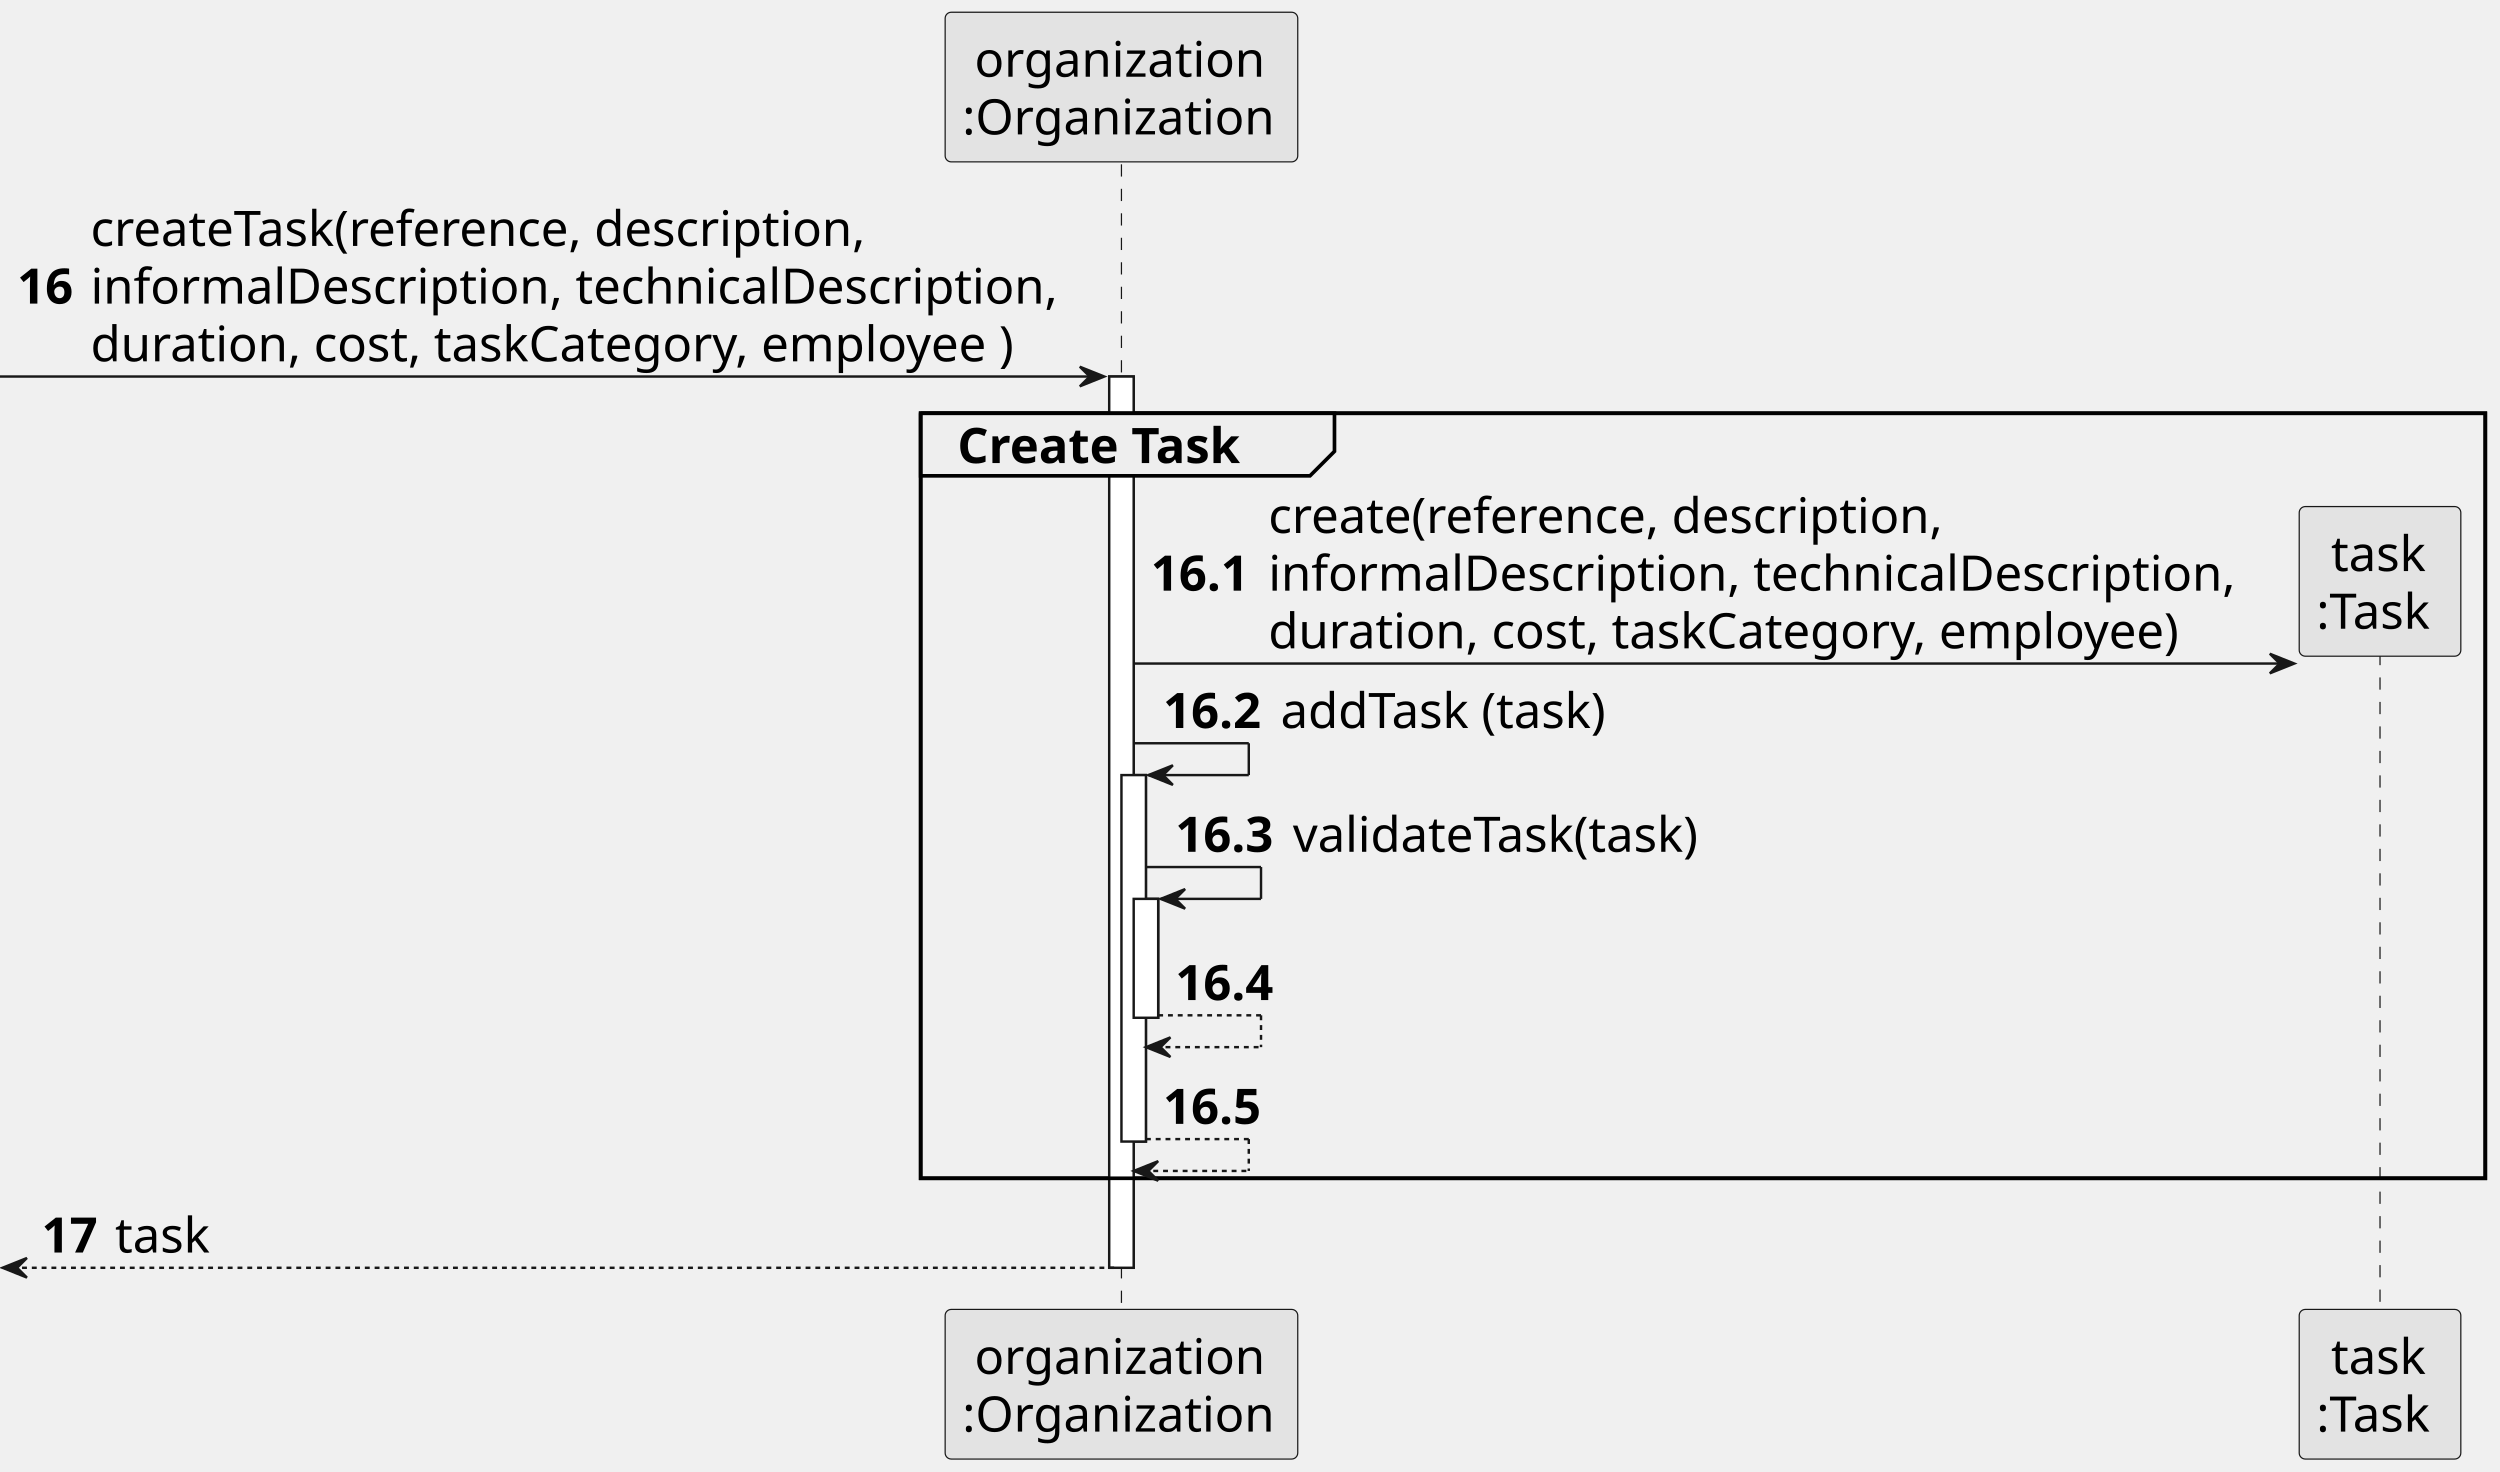
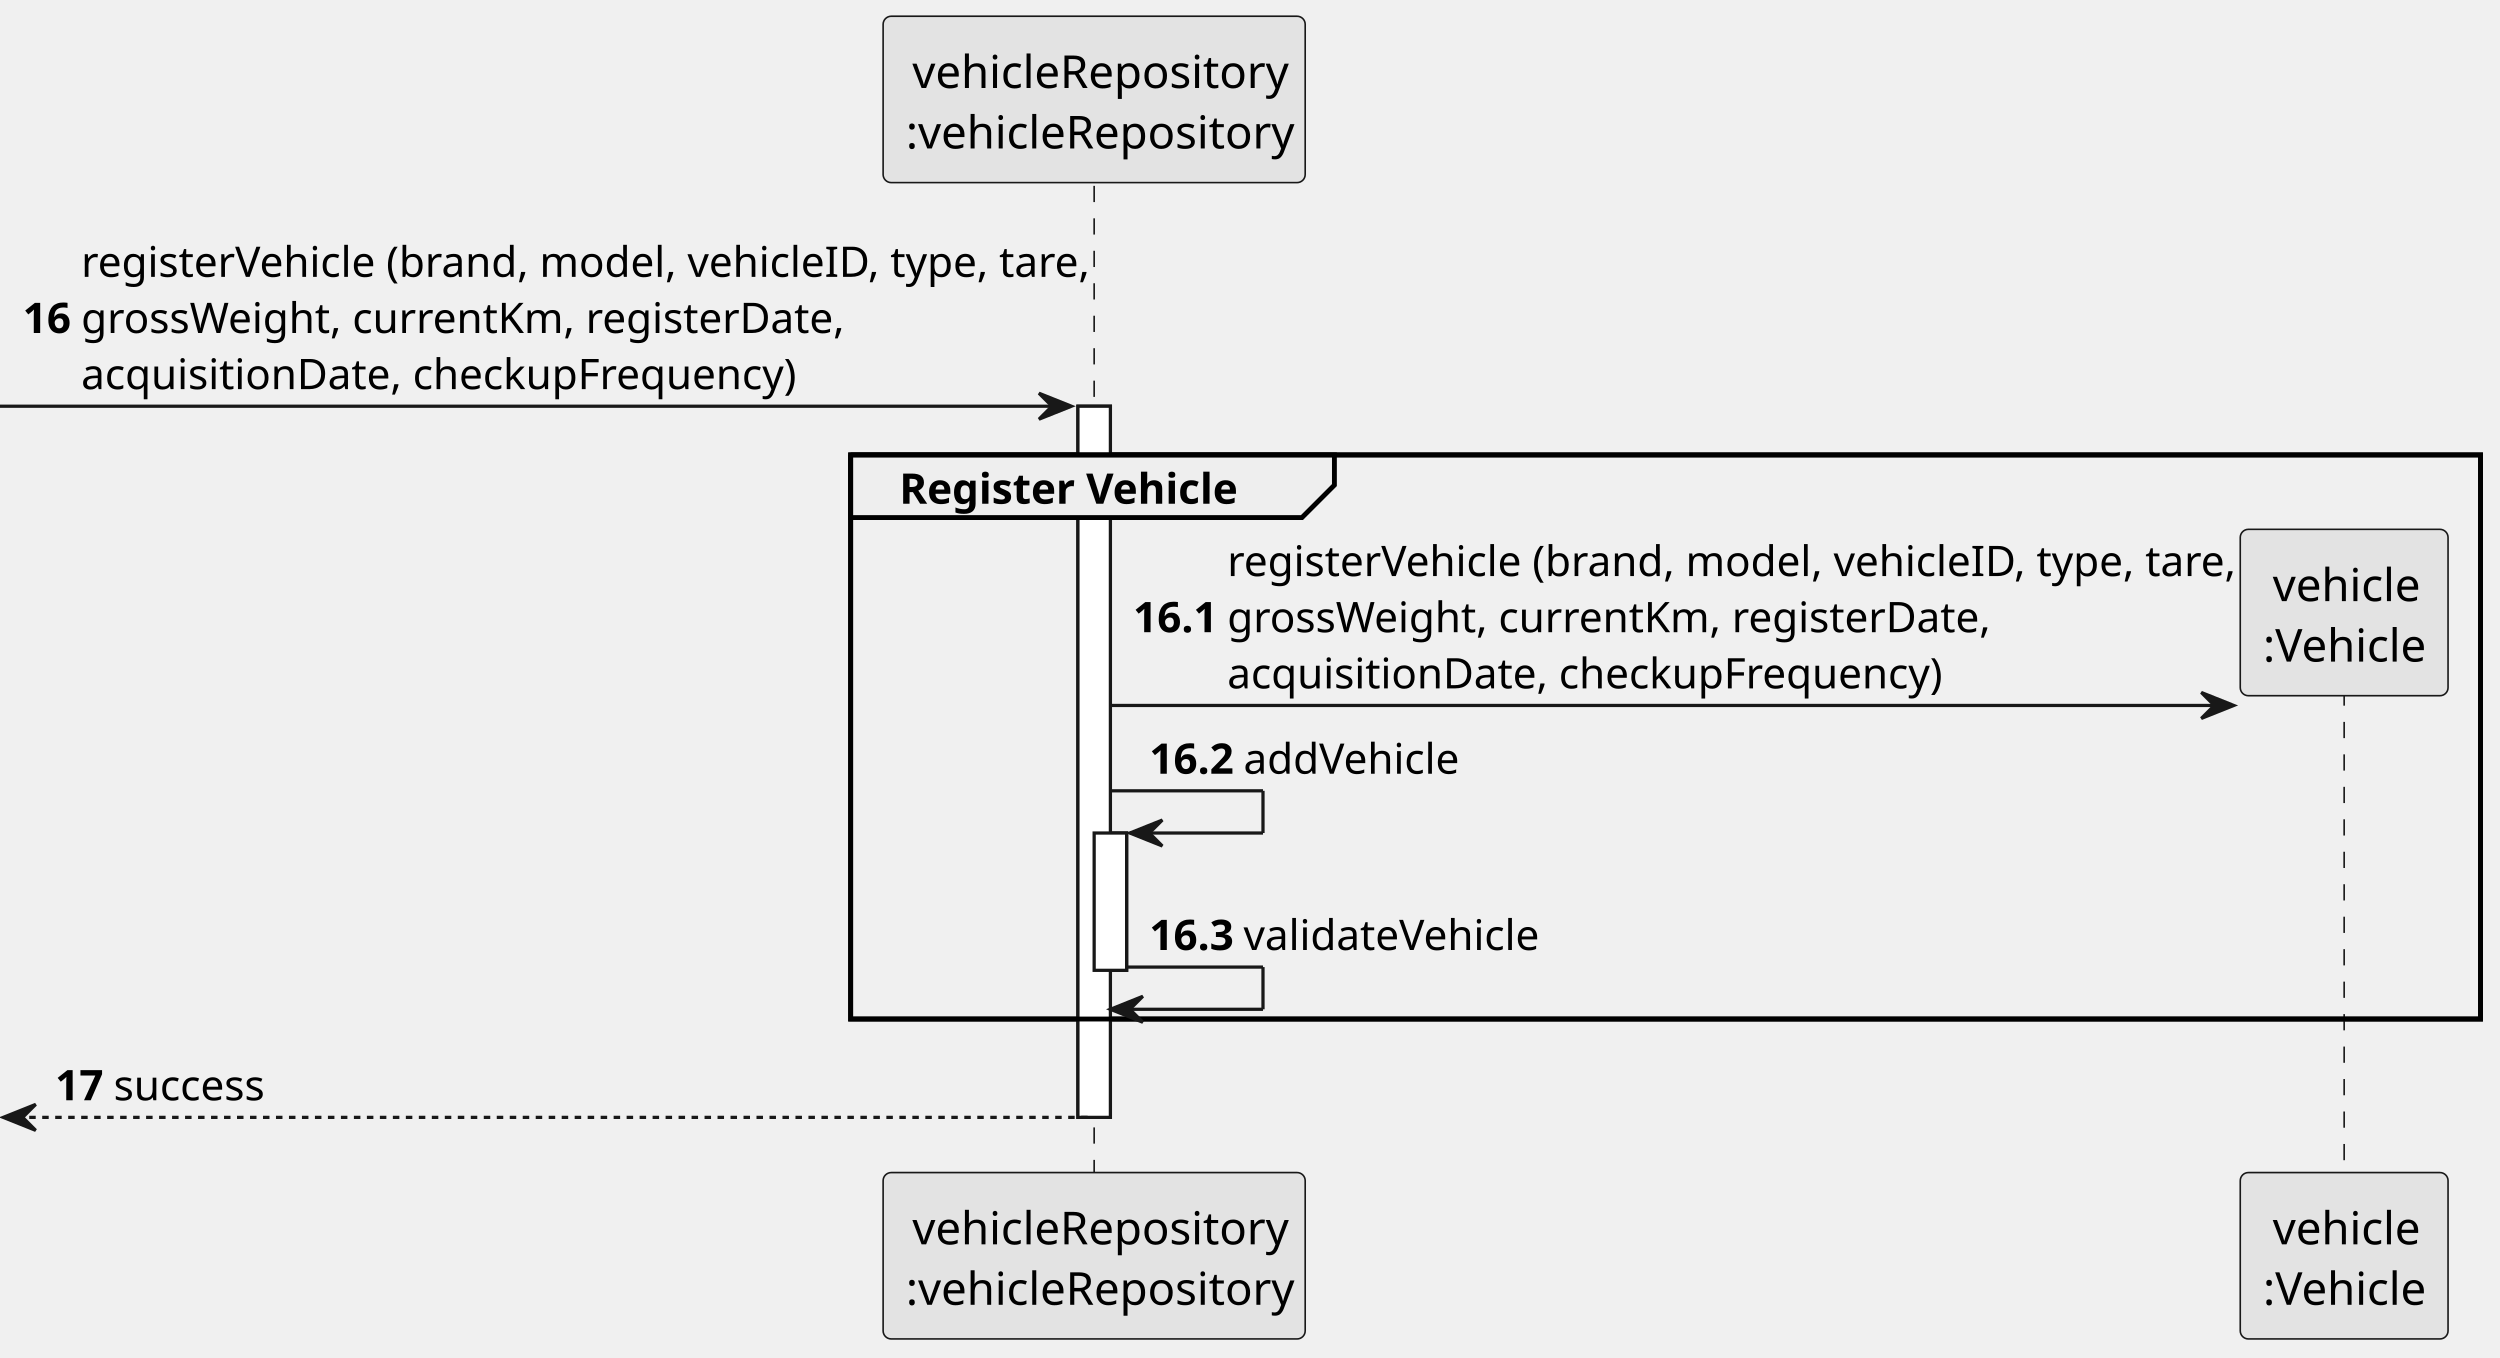
- <svg xmlns="http://www.w3.org/2000/svg" contentStyleType="text/css" height="601px" preserveAspectRatio="none" style="width:1021px;height:601px;background:#FFFFFF;" version="1.1" viewBox="0 0 1021 601" width="1021px" zoomAndPan="magnify">
+ <svg xmlns="http://www.w3.org/2000/svg" contentStyleType="text/css" height="418px" preserveAspectRatio="none" style="width:770px;height:418px;background:#FFFFFF;" version="1.1" viewBox="0 0 770 418" width="770px" zoomAndPan="magnify">
  <defs />
  <g>
-     <rect fill="#FFFFFF" height="363.992" style="stroke:#181818;stroke-width:1.0;" width="10" x="453" y="153.773" />
-     <rect fill="#FFFFFF" height="149.664" style="stroke:#181818;stroke-width:1.0;" width="10" x="458" y="316.547" />
-     <rect fill="#FFFFFF" height="48.555" style="stroke:#181818;stroke-width:1.0;" width="10" x="463" y="367.102" />
-     <rect fill="none" height="312.438" style="stroke:#000000;stroke-width:1.5;" width="639" x="376" y="168.773" />
-     <line style="stroke:#181818;stroke-width:0.5;stroke-dasharray:5.0,5.0;" x1="458" x2="458" y1="67.109" y2="535.766" />
-     <line style="stroke:#181818;stroke-width:0.5;stroke-dasharray:5.0,5.0;" x1="972" x2="972" y1="246.66" y2="535.766" />
-     <rect fill="#E3E3E3" height="61.109" rx="2.5" ry="2.5" style="stroke:#181818;stroke-width:0.5;" width="144" x="386" y="5" />
-     <text fill="#000000" font-family="sans-serif" font-size="20" lengthAdjust="spacing" textLength="120" x="398" y="31.336">organization</text>
-     <text fill="#000000" font-family="sans-serif" font-size="20" lengthAdjust="spacing" textLength="130" x="393" y="54.891">:Organization</text>
-     <rect fill="#E3E3E3" height="61.109" rx="2.5" ry="2.5" style="stroke:#181818;stroke-width:0.5;" width="144" x="386" y="534.766" />
-     <text fill="#000000" font-family="sans-serif" font-size="20" lengthAdjust="spacing" textLength="120" x="398" y="561.102">organization</text>
-     <text fill="#000000" font-family="sans-serif" font-size="20" lengthAdjust="spacing" textLength="130" x="393" y="584.656">:Organization</text>
-     <rect fill="#E3E3E3" height="61.109" rx="2.5" ry="2.5" style="stroke:#181818;stroke-width:0.5;" width="66" x="939" y="534.766" />
-     <text fill="#000000" font-family="sans-serif" font-size="20" lengthAdjust="spacing" textLength="40" x="952" y="561.102">task</text>
-     <text fill="#000000" font-family="sans-serif" font-size="20" lengthAdjust="spacing" textLength="52" x="946" y="584.656">:Task</text>
-     <rect fill="#FFFFFF" height="363.992" style="stroke:#181818;stroke-width:1.0;" width="10" x="453" y="153.773" />
-     <rect fill="#FFFFFF" height="149.664" style="stroke:#181818;stroke-width:1.0;" width="10" x="458" y="316.547" />
-     <rect fill="#FFFFFF" height="48.555" style="stroke:#181818;stroke-width:1.0;" width="10" x="463" y="367.102" />
-     <polygon fill="#181818" points="441,149.773,451,153.773,441,157.773,445,153.773" style="stroke:#181818;stroke-width:1.0;" />
-     <line style="stroke:#181818;stroke-width:1.0;" x1="0" x2="447" y1="153.773" y2="153.773" />
-     <text fill="#000000" font-family="sans-serif" font-size="20" font-weight="bold" lengthAdjust="spacing" textLength="26" x="7" y="124">16</text>
-     <text fill="#000000" font-family="sans-serif" font-size="20" lengthAdjust="spacing" textLength="326" x="37" y="100.445">createTask(reference, description,</text>
-     <text fill="#000000" font-family="sans-serif" font-size="20" lengthAdjust="spacing" textLength="404" x="37" y="124">informalDescription, technicalDescription,</text>
-     <text fill="#000000" font-family="sans-serif" font-size="20" lengthAdjust="spacing" textLength="387" x="37" y="147.555">duration, cost, taskCategory, employee )</text>
-     <path d="M376,168.773 L545,168.773 L545,184.328 L535,194.328 L376,194.328 L376,168.773 " fill="#EEEEEE" style="stroke:#000000;stroke-width:1.5;" />
-     <rect fill="none" height="312.438" style="stroke:#000000;stroke-width:1.5;" width="639" x="376" y="168.773" />
-     <text fill="#000000" font-family="sans-serif" font-size="20" font-weight="bold" lengthAdjust="spacing" textLength="124" x="391" y="189.109">Create Task</text>
-     <polygon fill="#181818" points="927,266.992,937,270.992,927,274.992,931,270.992" style="stroke:#181818;stroke-width:1.0;" />
-     <line style="stroke:#181818;stroke-width:1.0;" x1="463" x2="933" y1="270.992" y2="270.992" />
-     <text fill="#000000" font-family="sans-serif" font-size="20" font-weight="bold" lengthAdjust="spacing" textLength="44" x="470" y="241.219">16.1</text>
-     <text fill="#000000" font-family="sans-serif" font-size="20" lengthAdjust="spacing" textLength="280" x="518" y="217.664">create(reference, description,</text>
-     <text fill="#000000" font-family="sans-serif" font-size="20" lengthAdjust="spacing" textLength="404" x="518" y="241.219">informalDescription, technicalDescription,</text>
-     <text fill="#000000" font-family="sans-serif" font-size="20" lengthAdjust="spacing" textLength="381" x="518" y="264.773">duration, cost, taskCategory, employee)</text>
-     <rect fill="#E3E3E3" height="61.109" rx="2.5" ry="2.5" style="stroke:#181818;stroke-width:0.5;" width="66" x="939" y="206.883" />
-     <text fill="#000000" font-family="sans-serif" font-size="20" lengthAdjust="spacing" textLength="40" x="952" y="233.219">task</text>
-     <text fill="#000000" font-family="sans-serif" font-size="20" lengthAdjust="spacing" textLength="52" x="946" y="256.773">:Task</text>
-     <line style="stroke:#181818;stroke-width:1.0;" x1="463" x2="510" y1="303.547" y2="303.547" />
-     <line style="stroke:#181818;stroke-width:1.0;" x1="510" x2="510" y1="303.547" y2="316.547" />
-     <line style="stroke:#181818;stroke-width:1.0;" x1="469" x2="510" y1="316.547" y2="316.547" />
-     <polygon fill="#181818" points="479,312.547,469,316.547,479,320.547,475,316.547" style="stroke:#181818;stroke-width:1.0;" />
-     <text fill="#000000" font-family="sans-serif" font-size="20" font-weight="bold" lengthAdjust="spacing" textLength="44" x="475" y="297.328">16.2</text>
-     <text fill="#000000" font-family="sans-serif" font-size="20" lengthAdjust="spacing" textLength="143" x="523" y="297.328">addTask (task)</text>
-     <line style="stroke:#181818;stroke-width:1.0;" x1="468" x2="515" y1="354.102" y2="354.102" />
-     <line style="stroke:#181818;stroke-width:1.0;" x1="515" x2="515" y1="354.102" y2="367.102" />
-     <line style="stroke:#181818;stroke-width:1.0;" x1="474" x2="515" y1="367.102" y2="367.102" />
-     <polygon fill="#181818" points="484,363.102,474,367.102,484,371.102,480,367.102" style="stroke:#181818;stroke-width:1.0;" />
-     <text fill="#000000" font-family="sans-serif" font-size="20" font-weight="bold" lengthAdjust="spacing" textLength="44" x="480" y="347.883">16.3</text>
-     <text fill="#000000" font-family="sans-serif" font-size="20" lengthAdjust="spacing" textLength="175" x="528" y="347.883">validateTask(task)</text>
-     <line style="stroke:#181818;stroke-width:1.0;stroke-dasharray:2.0,2.0;" x1="473" x2="515" y1="414.656" y2="414.656" />
-     <line style="stroke:#181818;stroke-width:1.0;stroke-dasharray:2.0,2.0;" x1="515" x2="515" y1="414.656" y2="427.656" />
-     <line style="stroke:#181818;stroke-width:1.0;stroke-dasharray:2.0,2.0;" x1="468" x2="515" y1="427.656" y2="427.656" />
-     <polygon fill="#181818" points="478,423.656,468,427.656,478,431.656,474,427.656" style="stroke:#181818;stroke-width:1.0;" />
-     <text fill="#000000" font-family="sans-serif" font-size="20" font-weight="bold" lengthAdjust="spacing" textLength="44" x="480" y="408.438">16.4</text>
-     <text fill="#000000" font-family="sans-serif" font-size="20" lengthAdjust="spacing" textLength="6" x="528" y="408.438"> </text>
-     <line style="stroke:#181818;stroke-width:1.0;stroke-dasharray:2.0,2.0;" x1="468" x2="510" y1="465.211" y2="465.211" />
-     <line style="stroke:#181818;stroke-width:1.0;stroke-dasharray:2.0,2.0;" x1="510" x2="510" y1="465.211" y2="478.211" />
-     <line style="stroke:#181818;stroke-width:1.0;stroke-dasharray:2.0,2.0;" x1="463" x2="510" y1="478.211" y2="478.211" />
-     <polygon fill="#181818" points="473,474.211,463,478.211,473,482.211,469,478.211" style="stroke:#181818;stroke-width:1.0;" />
-     <text fill="#000000" font-family="sans-serif" font-size="20" font-weight="bold" lengthAdjust="spacing" textLength="44" x="475" y="458.992">16.5</text>
-     <text fill="#000000" font-family="sans-serif" font-size="20" lengthAdjust="spacing" textLength="6" x="523" y="458.992"> </text>
-     <polygon fill="#181818" points="11,513.766,1,517.766,11,521.766,7,517.766" style="stroke:#181818;stroke-width:1.0;" />
-     <line style="stroke:#181818;stroke-width:1.0;stroke-dasharray:2.0,2.0;" x1="5" x2="457" y1="517.766" y2="517.766" />
-     <text fill="#000000" font-family="sans-serif" font-size="20" font-weight="bold" lengthAdjust="spacing" textLength="26" x="17" y="511.547">17</text>
-     <text fill="#000000" font-family="sans-serif" font-size="20" lengthAdjust="spacing" textLength="40" x="47" y="511.547">task</text>
+     <rect fill="#FFFFFF" height="219.037" style="stroke:#181818;stroke-width:1.0;" width="10" x="332" y="125.115" />
+     <rect fill="#FFFFFF" height="42.291" style="stroke:#181818;stroke-width:1.0;" width="10" x="337" y="256.57" />
+     <rect fill="none" height="173.746" style="stroke:#000000;stroke-width:1.5;" width="502" x="262" y="140.115" />
+     <line style="stroke:#181818;stroke-width:0.5;stroke-dasharray:5.0,5.0;" x1="337" x2="337" y1="57.242" y2="362.152" />
+     <line style="stroke:#181818;stroke-width:0.5;stroke-dasharray:5.0,5.0;" x1="722" x2="722" y1="202.343" y2="362.152" />
+     <rect fill="#E3E3E3" height="51.242" rx="2.5" ry="2.5" style="stroke:#181818;stroke-width:0.5;" width="130" x="272" y="5" />
+     <text fill="#000000" font-family="sans-serif" font-size="14" lengthAdjust="spacing" textLength="112" x="281" y="27.107">vehicleRepository</text>
+     <text fill="#000000" font-family="sans-serif" font-size="14" lengthAdjust="spacing" textLength="116" x="279" y="45.728">:vehicleRepository</text>
+     <rect fill="#E3E3E3" height="51.242" rx="2.5" ry="2.5" style="stroke:#181818;stroke-width:0.5;" width="130" x="272" y="361.152" />
+     <text fill="#000000" font-family="sans-serif" font-size="14" lengthAdjust="spacing" textLength="112" x="281" y="383.26">vehicleRepository</text>
+     <text fill="#000000" font-family="sans-serif" font-size="14" lengthAdjust="spacing" textLength="116" x="279" y="401.881">:vehicleRepository</text>
+     <rect fill="#E3E3E3" height="51.242" rx="2.5" ry="2.5" style="stroke:#181818;stroke-width:0.5;" width="64" x="690" y="361.152" />
+     <text fill="#000000" font-family="sans-serif" font-size="14" lengthAdjust="spacing" textLength="44" x="700" y="383.26">vehicle</text>
+     <text fill="#000000" font-family="sans-serif" font-size="14" lengthAdjust="spacing" textLength="50" x="697" y="401.881">:Vehicle</text>
+     <rect fill="#FFFFFF" height="219.037" style="stroke:#181818;stroke-width:1.0;" width="10" x="332" y="125.115" />
+     <rect fill="#FFFFFF" height="42.291" style="stroke:#181818;stroke-width:1.0;" width="10" x="337" y="256.57" />
+     <polygon fill="#181818" points="320,121.115,330,125.115,320,129.115,324,125.115" style="stroke:#181818;stroke-width:1.0;" />
+     <line style="stroke:#181818;stroke-width:1.0;" x1="0" x2="326" y1="125.115" y2="125.115" />
+     <text fill="#000000" font-family="sans-serif" font-size="13" font-weight="bold" lengthAdjust="spacing" textLength="14" x="7" y="102.561">16</text>
+     <text fill="#000000" font-family="sans-serif" font-size="13" lengthAdjust="spacing" textLength="295" x="25" y="85.27">registerVehicle (brand, model, vehicleID, type, tare,</text>
+     <text fill="#000000" font-family="sans-serif" font-size="13" lengthAdjust="spacing" textLength="223" x="25" y="102.561">grossWeight, currentKm, registerDate,</text>
+     <text fill="#000000" font-family="sans-serif" font-size="13" lengthAdjust="spacing" textLength="211" x="25" y="119.853">acquisitionDate, checkupFrequency)</text>
+     <path d="M262,140.115 L411,140.115 L411,149.406 L401,159.406 L262,159.406 L262,140.115 " fill="#EEEEEE" style="stroke:#000000;stroke-width:1.5;" />
+     <rect fill="none" height="173.746" style="stroke:#000000;stroke-width:1.5;" width="502" x="262" y="140.115" />
+     <text fill="#000000" font-family="sans-serif" font-size="13" font-weight="bold" lengthAdjust="spacing" textLength="104" x="277" y="155.144">Register Vehicle</text>
+     <polygon fill="#181818" points="678,213.279,688,217.279,678,221.279,682,217.279" style="stroke:#181818;stroke-width:1.0;" />
+     <line style="stroke:#181818;stroke-width:1.0;" x1="342" x2="684" y1="217.279" y2="217.279" />
+     <text fill="#000000" font-family="sans-serif" font-size="13" font-weight="bold" lengthAdjust="spacing" textLength="25" x="349" y="194.726">16.1</text>
+     <text fill="#000000" font-family="sans-serif" font-size="13" lengthAdjust="spacing" textLength="295" x="378" y="177.435">registerVehicle (brand, model, vehicleID, type, tare,</text>
+     <text fill="#000000" font-family="sans-serif" font-size="13" lengthAdjust="spacing" textLength="223" x="378" y="194.726">grossWeight, currentKm, registerDate,</text>
+     <text fill="#000000" font-family="sans-serif" font-size="13" lengthAdjust="spacing" textLength="211" x="378" y="212.017">acquisitionDate, checkupFrequency)</text>
+     <rect fill="#E3E3E3" height="51.242" rx="2.5" ry="2.5" style="stroke:#181818;stroke-width:0.5;" width="64" x="690" y="163.037" />
+     <text fill="#000000" font-family="sans-serif" font-size="14" lengthAdjust="spacing" textLength="44" x="700" y="185.144">vehicle</text>
+     <text fill="#000000" font-family="sans-serif" font-size="14" lengthAdjust="spacing" textLength="50" x="697" y="203.766">:Vehicle</text>
+     <line style="stroke:#181818;stroke-width:1.0;" x1="342" x2="389" y1="243.57" y2="243.57" />
+     <line style="stroke:#181818;stroke-width:1.0;" x1="389" x2="389" y1="243.57" y2="256.57" />
+     <line style="stroke:#181818;stroke-width:1.0;" x1="348" x2="389" y1="256.57" y2="256.57" />
+     <polygon fill="#181818" points="358,252.57,348,256.57,358,260.57,354,256.57" style="stroke:#181818;stroke-width:1.0;" />
+     <text fill="#000000" font-family="sans-serif" font-size="13" font-weight="bold" lengthAdjust="spacing" textLength="25" x="354" y="238.308">16.2</text>
+     <text fill="#000000" font-family="sans-serif" font-size="13" lengthAdjust="spacing" textLength="64" x="383" y="238.308">addVehicle</text>
+     <line style="stroke:#181818;stroke-width:1.0;" x1="347" x2="389" y1="297.861" y2="297.861" />
+     <line style="stroke:#181818;stroke-width:1.0;" x1="389" x2="389" y1="297.861" y2="310.861" />
+     <line style="stroke:#181818;stroke-width:1.0;" x1="342" x2="389" y1="310.861" y2="310.861" />
+     <polygon fill="#181818" points="352,306.861,342,310.861,352,314.861,348,310.861" style="stroke:#181818;stroke-width:1.0;" />
+     <text fill="#000000" font-family="sans-serif" font-size="13" font-weight="bold" lengthAdjust="spacing" textLength="25" x="354" y="292.599">16.3</text>
+     <text fill="#000000" font-family="sans-serif" font-size="13" lengthAdjust="spacing" textLength="86" x="383" y="292.599">validateVehicle</text>
+     <polygon fill="#181818" points="11,340.152,1,344.152,11,348.152,7,344.152" style="stroke:#181818;stroke-width:1.0;" />
+     <line style="stroke:#181818;stroke-width:1.0;stroke-dasharray:2.0,2.0;" x1="5" x2="336" y1="344.152" y2="344.152" />
+     <text fill="#000000" font-family="sans-serif" font-size="13" font-weight="bold" lengthAdjust="spacing" textLength="14" x="17" y="338.89">17</text>
+     <text fill="#000000" font-family="sans-serif" font-size="13" lengthAdjust="spacing" textLength="49" x="35" y="338.89">success</text>
  </g>
</svg>
